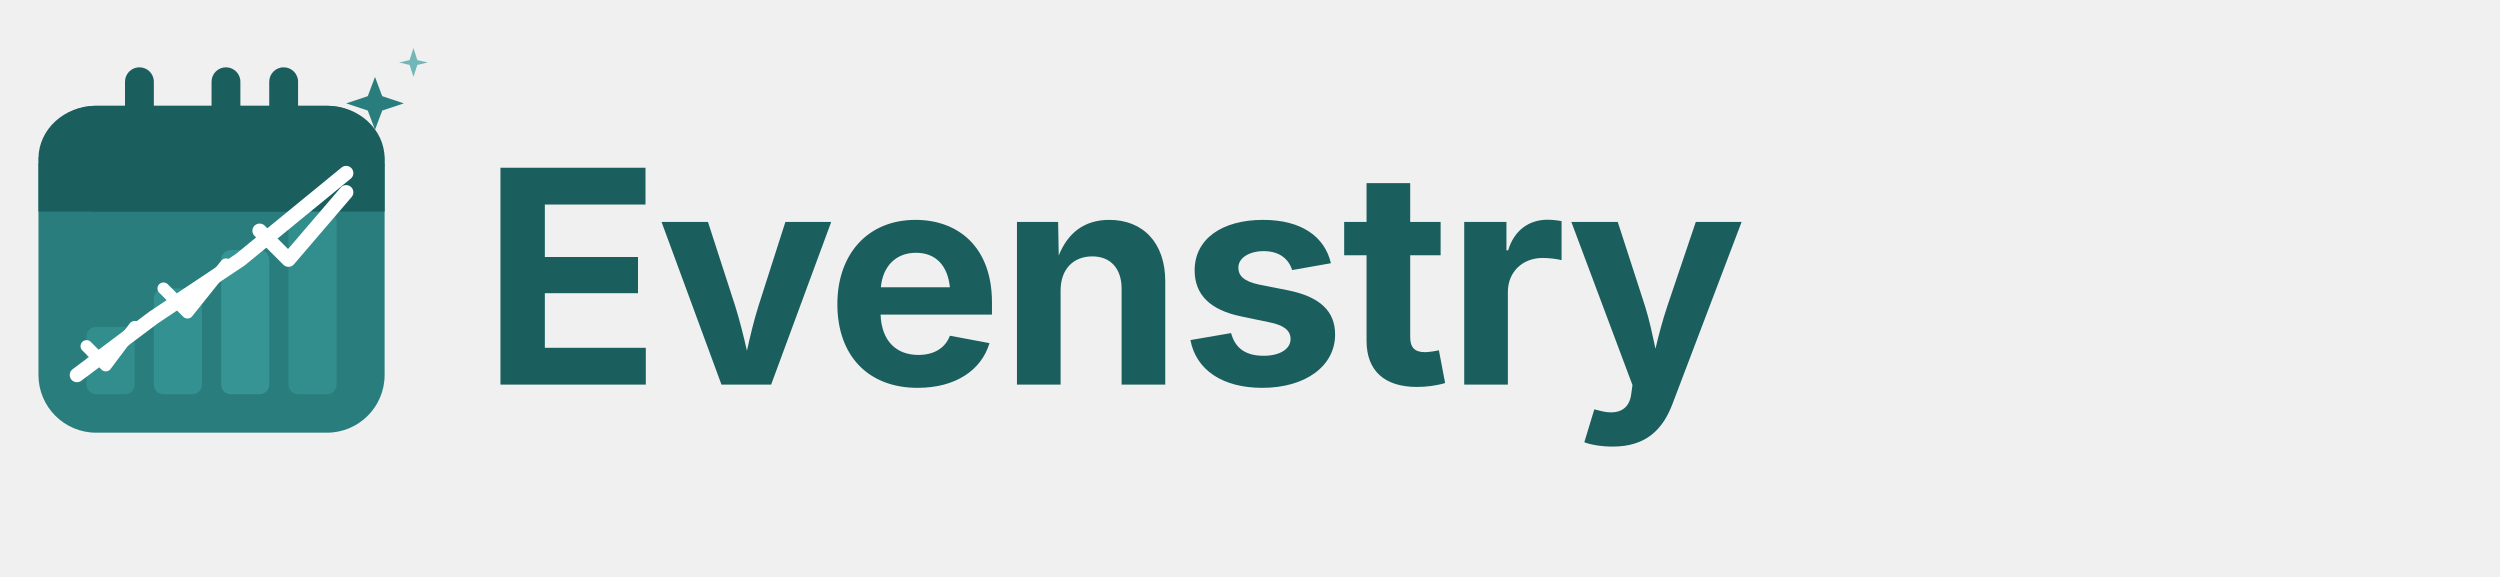
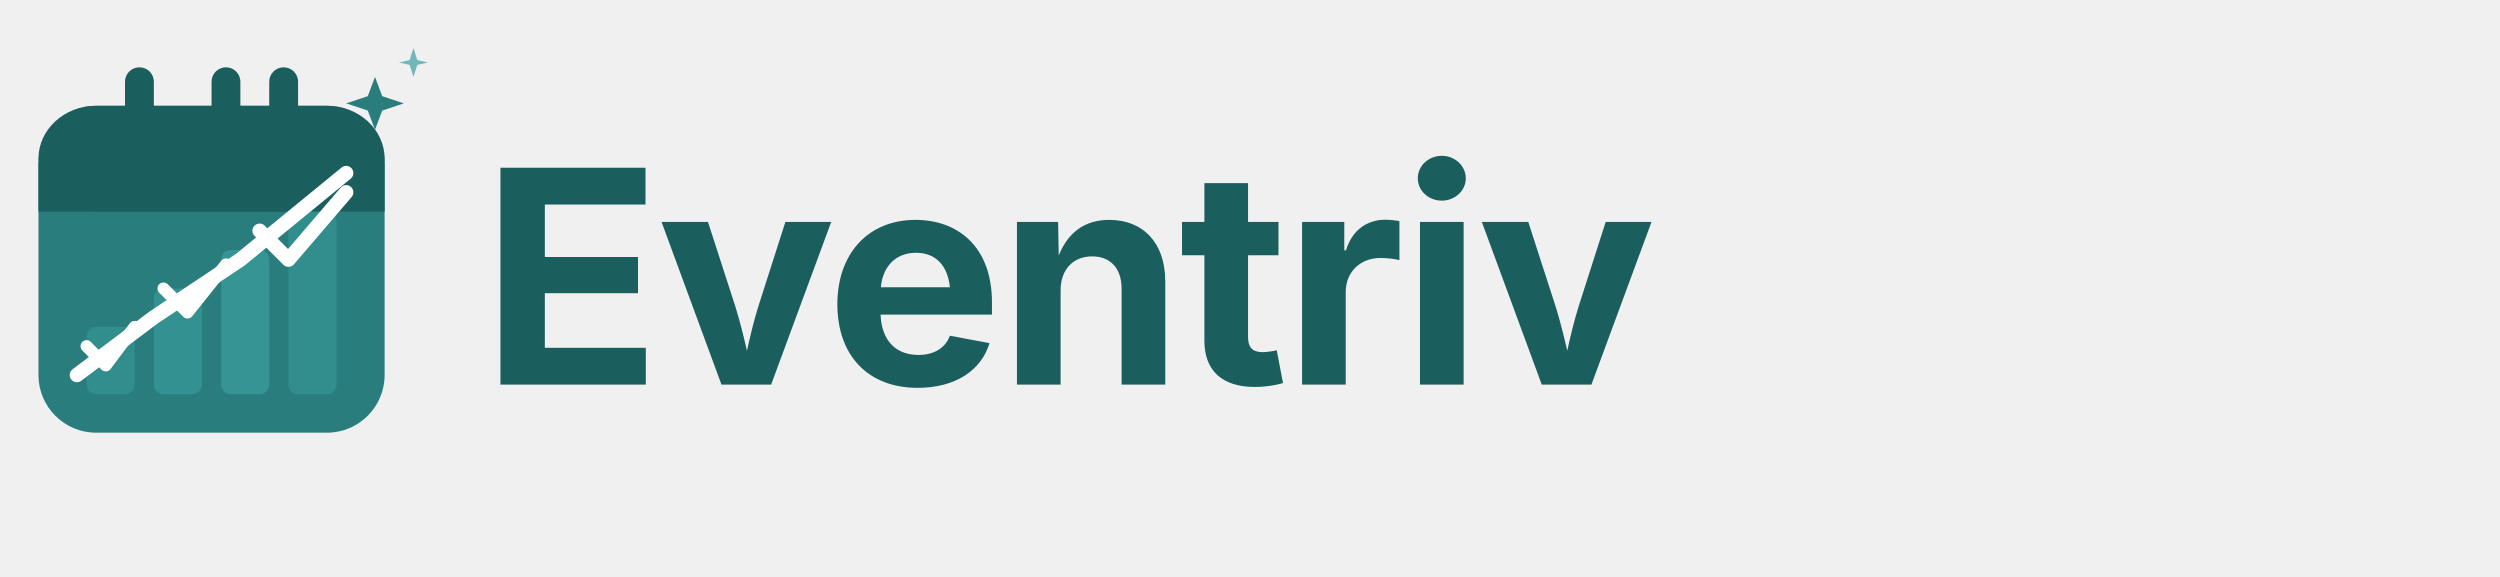
<svg xmlns="http://www.w3.org/2000/svg" viewBox="0 0 520 120" fill="none">
  <rect x="8" y="22" width="72" height="68" rx="12" fill="#2a7d7d" />
  <rect x="8" y="22" width="72" height="22" rx="12" fill="#1a5e5e" />
  <rect x="8" y="34" width="72" height="10" fill="#1a5e5e" />
  <rect x="26" y="14" width="6" height="16" rx="3" fill="#1a5e5e" />
  <rect x="44" y="14" width="6" height="16" rx="3" fill="#1a5e5e" />
  <rect x="56" y="14" width="6" height="16" rx="3" fill="#1a5e5e" />
  <rect x="18" y="68" width="10" height="14" rx="2" fill="#3a9e9e" opacity="0.5" />
  <rect x="32" y="60" width="10" height="22" rx="2" fill="#3a9e9e" opacity="0.6" />
  <rect x="46" y="52" width="10" height="30" rx="2" fill="#3a9e9e" opacity="0.7" />
  <rect x="60" y="44" width="10" height="38" rx="2" fill="#3a9e9e" opacity="0.5" />
  <path d="M16 78 L32 66 L50 54 L72 36" stroke="white" stroke-width="3" stroke-linecap="round" stroke-linejoin="round" fill="none" />
  <path d="M18 72 L22 76 L28 68" stroke="white" stroke-width="2.5" stroke-linecap="round" stroke-linejoin="round" fill="none" />
  <path d="M34 60 L39 65 L47 55" stroke="white" stroke-width="2.5" stroke-linecap="round" stroke-linejoin="round" fill="none" />
  <path d="M54 48 L60 54 L72 40" stroke="white" stroke-width="3" stroke-linecap="round" stroke-linejoin="round" fill="none" />
  <path d="M78 16 L79.5 20 L84 21.5 L79.5 23 L78 27 L76.5 23 L72 21.5 L76.5 20 Z" fill="#2a7d7d" />
  <path d="M86 10 L86.8 12.5 L89 13 L86.8 13.5 L86 16 L85.2 13.5 L83 13 L85.2 12.5 Z" fill="#3a9e9e" opacity="0.7" />
-   <text x="100" y="80" font-family="system-ui, -apple-system, 'Segoe UI', sans-serif" font-size="62" font-weight="700" fill="#1a5e5e" letter-spacing="-1">Evenstry</text>
+   <text x="100" y="80" font-family="system-ui, -apple-system, 'Segoe UI', sans-serif" font-size="62" font-weight="700" fill="#1a5e5e" letter-spacing="-1">Eventriv</text>
</svg>
